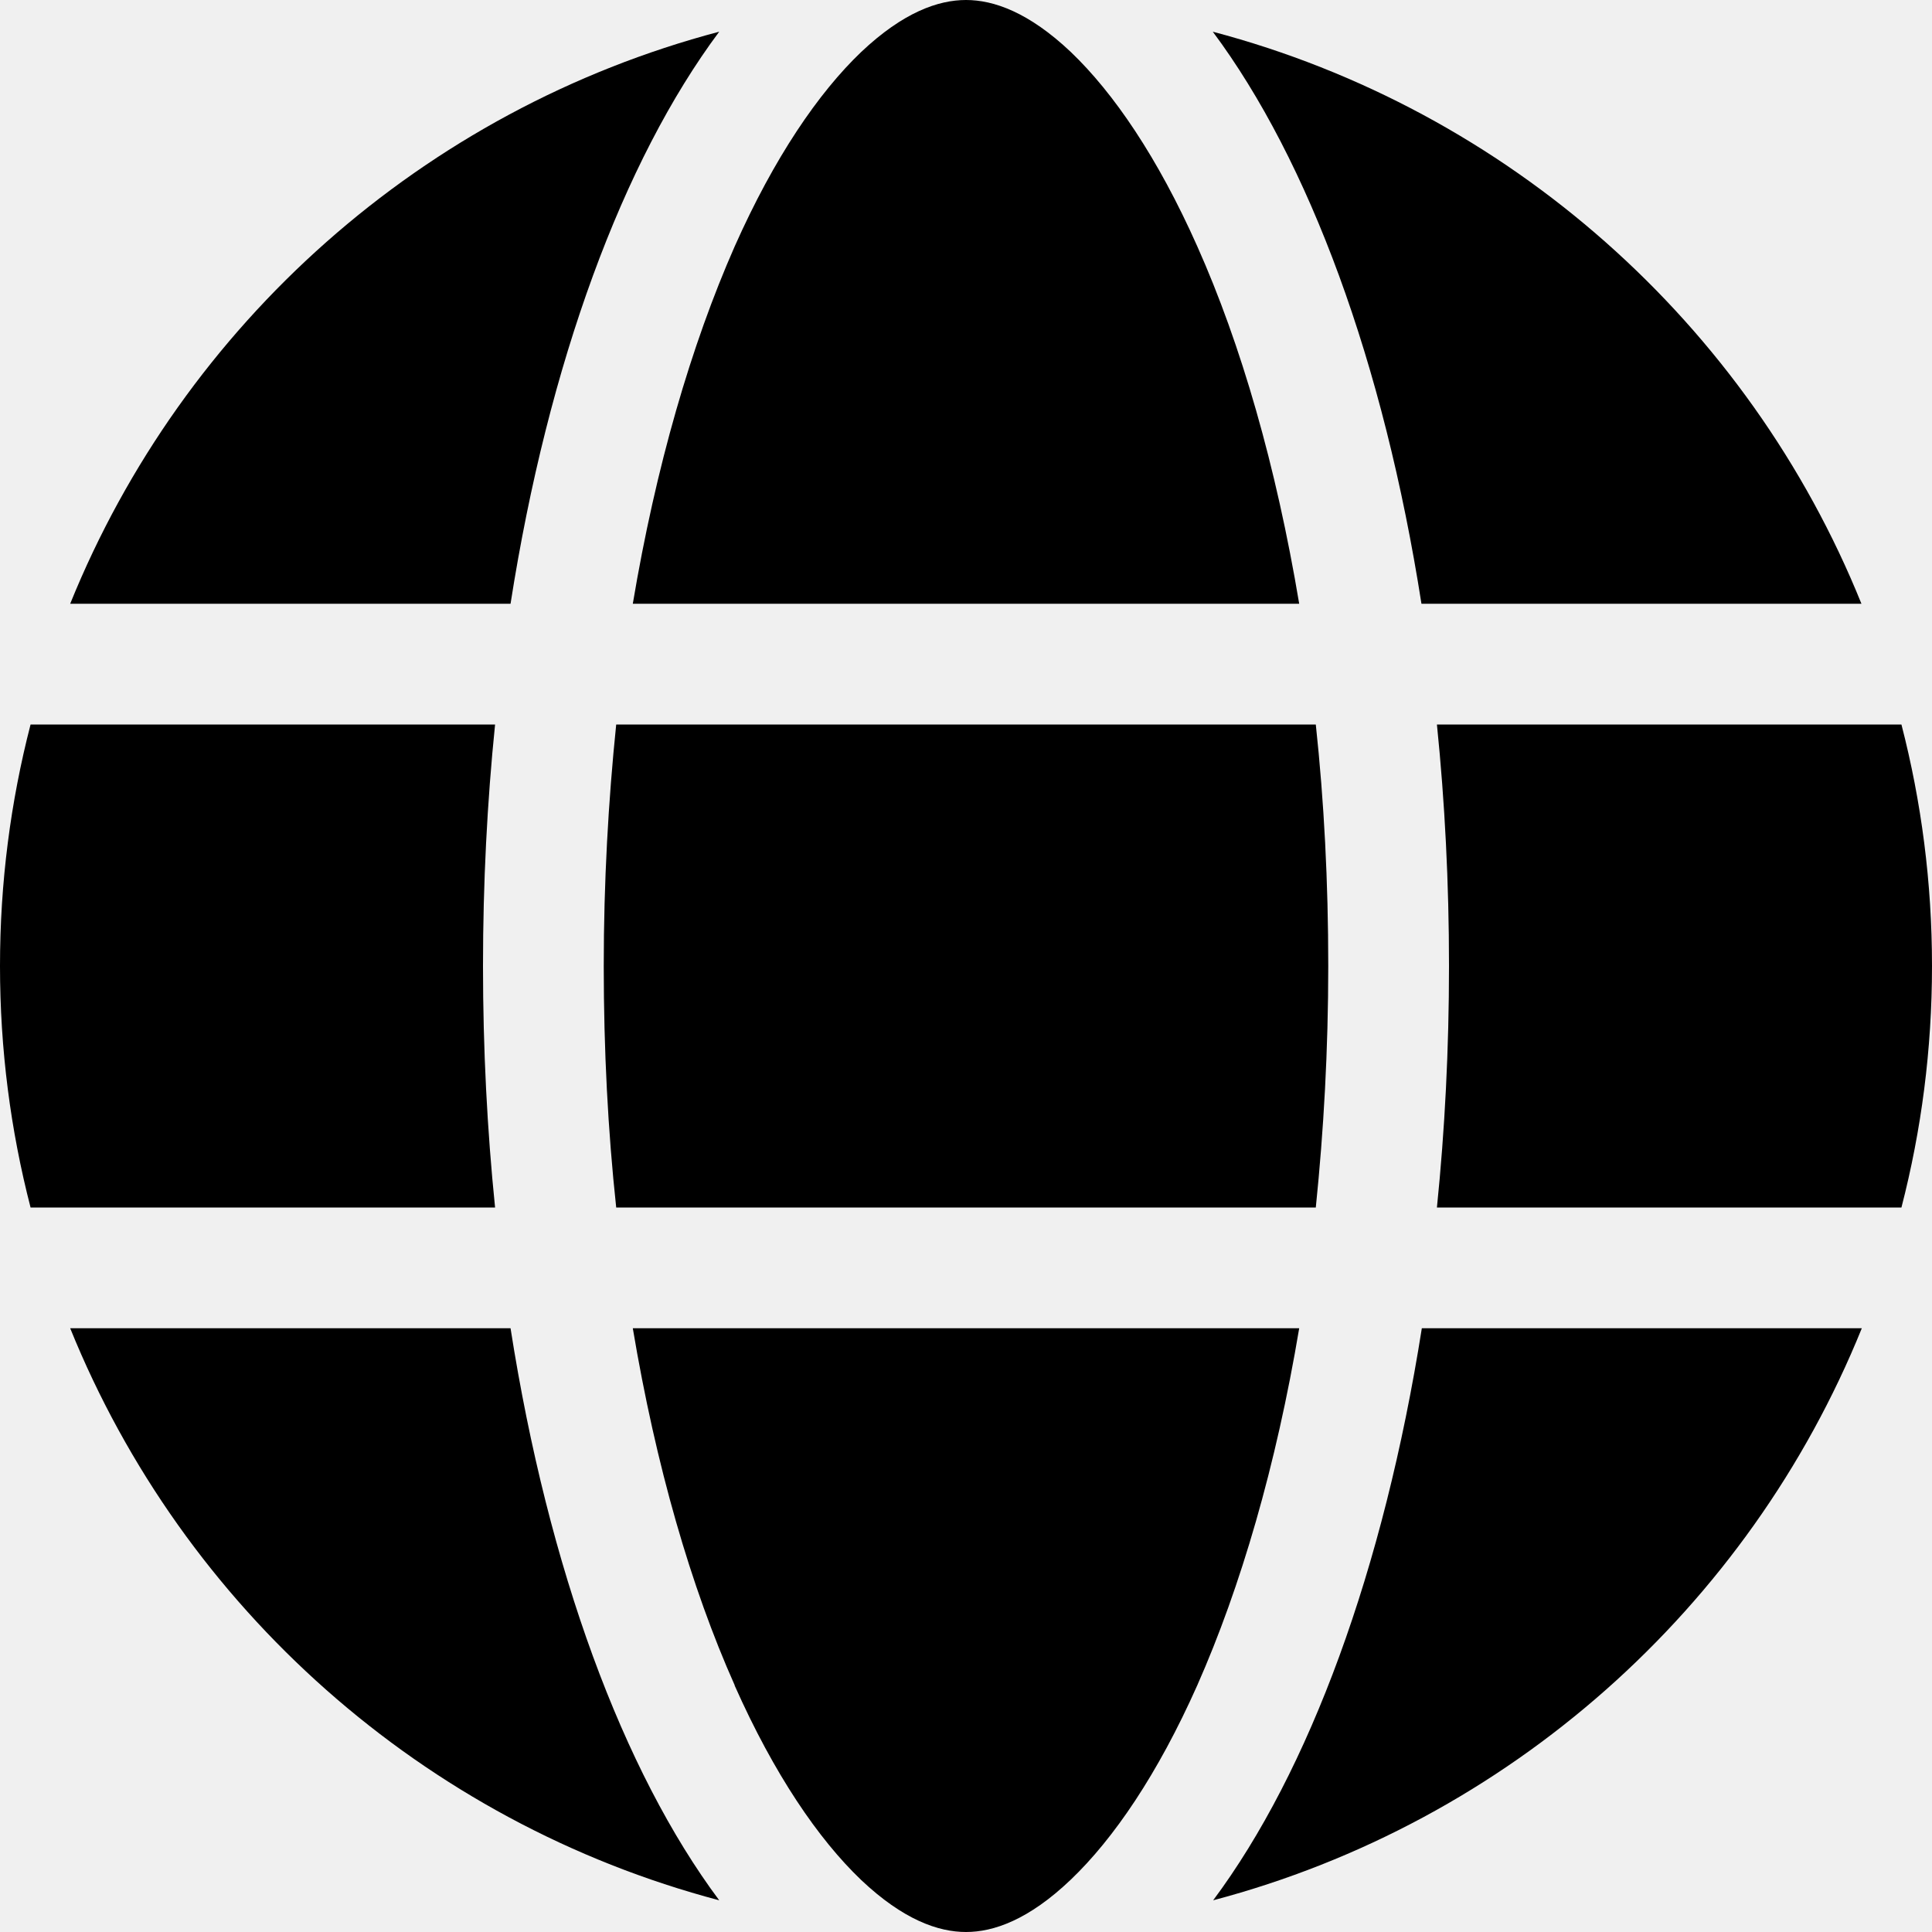
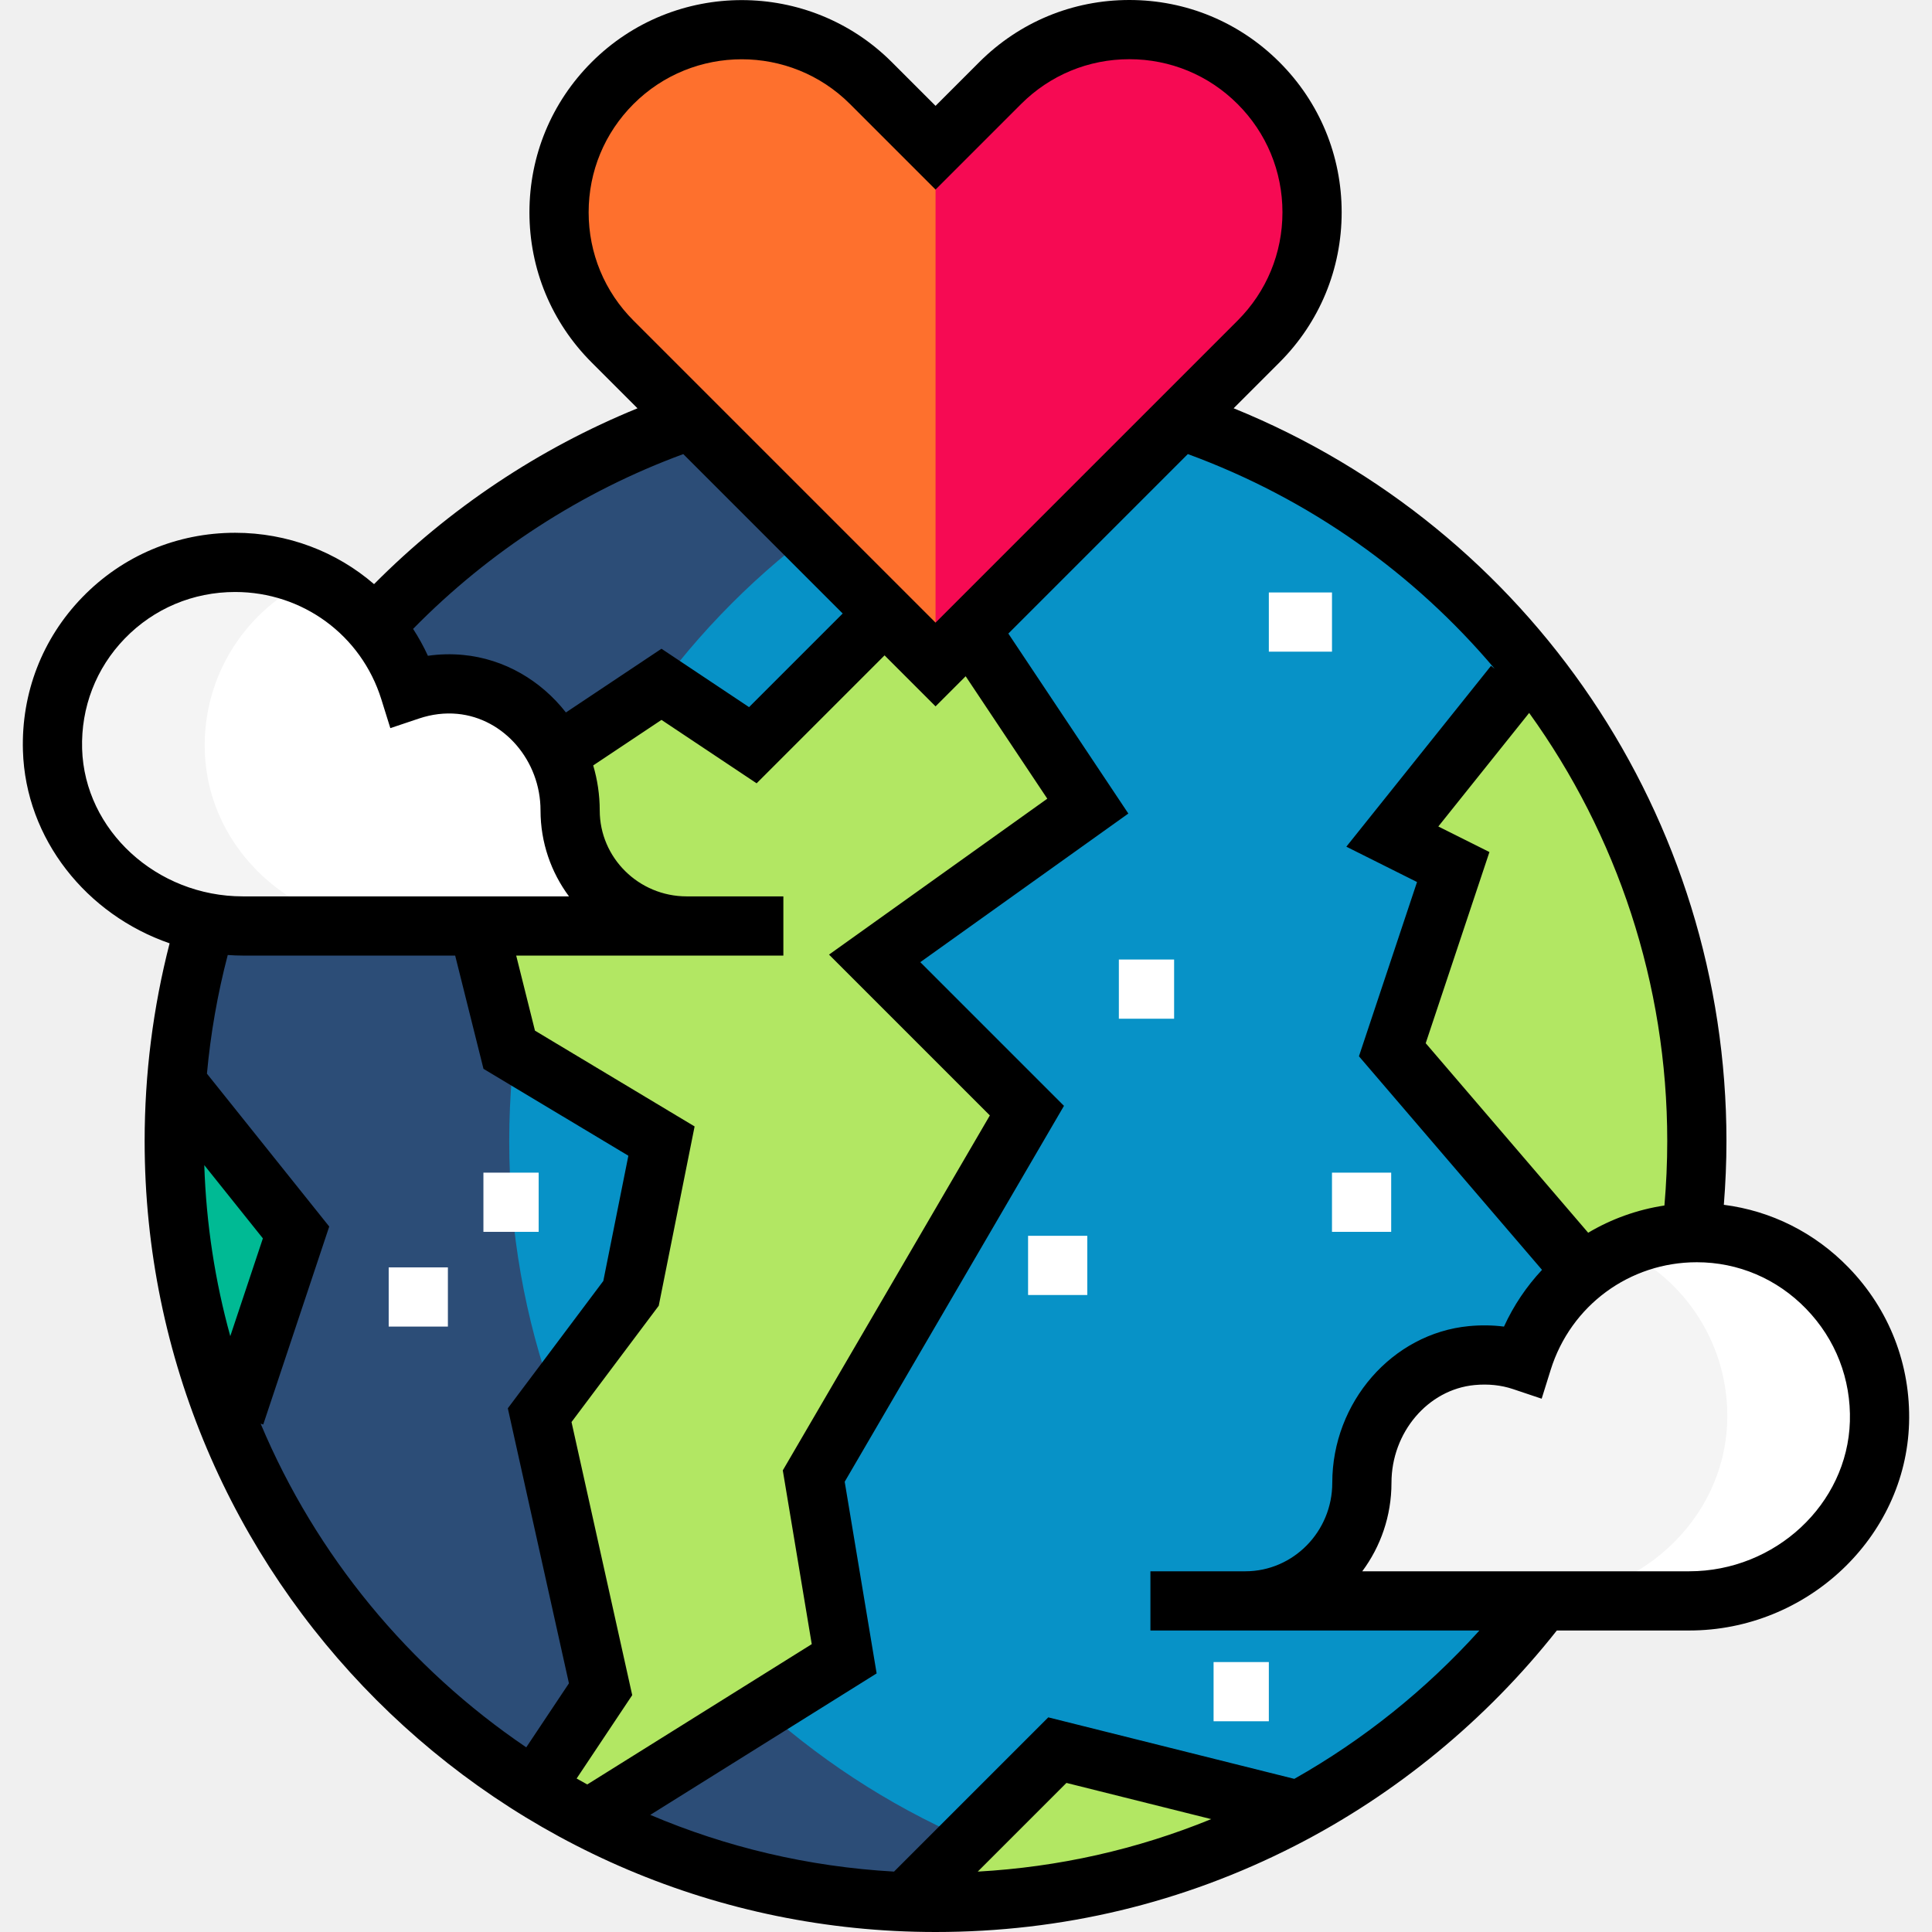
- <svg xmlns="http://www.w3.org/2000/svg" viewBox="0 0 512 512">
-   <path d="M352 256c0 22.2-1.2 43.6-3.3 64H163.3c-2.2-20.4-3.3-41.8-3.3-64s1.2-43.6 3.3-64H348.7c2.2 20.4 3.3 41.8 3.3 64zm28.8-64H503.9c5.3 20.5 8.1 41.9 8.1 64s-2.8 43.5-8.1 64H380.8c2.1-20.6 3.2-42 3.2-64s-1.1-43.4-3.2-64zm112.6-32H376.7c-10-63.9-29.8-117.4-55.3-151.6c78.3 20.7 142 77.5 171.9 151.6zm-149.1 0H167.7c6.1-36.4 15.5-68.6 27-94.7c10.5-23.6 22.2-40.7 33.5-51.5C239.4 3.2 248.7 0 256 0s16.6 3.2 27.8 13.8c11.3 10.8 23 27.9 33.5 51.5c11.6 26 20.9 58.2 27 94.7zm-209 0H18.6C48.6 85.9 112.2 29.1 190.6 8.4C165.1 42.6 145.3 96.1 135.3 160zM8.1 192H131.2c-2.1 20.6-3.2 42-3.2 64s1.1 43.4 3.2 64H8.1C2.8 299.5 0 278.1 0 256s2.8-43.5 8.1-64zM194.7 446.6c-11.6-26-20.9-58.2-27-94.6H344.3c-6.1 36.4-15.5 68.6-27 94.6c-10.5 23.6-22.2 40.7-33.5 51.5C272.6 508.8 263.3 512 256 512s-16.6-3.2-27.8-13.8c-11.3-10.8-23-27.9-33.5-51.5zM135.3 352c10 63.9 29.8 117.4 55.3 151.6C112.2 482.9 48.6 426.1 18.6 352H135.3zm358.1 0c-30 74.1-93.6 130.9-171.9 151.6c25.5-34.2 45.2-87.7 55.3-151.6H493.4z" />
+ <svg xmlns="http://www.w3.org/2000/svg" version="1.1" id="Layer_1" viewBox="0 0 512.001 512.001" xml:space="preserve">
+   <circle style="fill:#0792C7;" cx="247.935" cy="302.408" r="201.755" />
+   <path style="fill:#B2E763;" d="M417.403,334.683l-48.421-56.491l16.14-48.421l-16.14-8.07l32.28-40.35  c0,0,52.324,31.93,48.421,137.191L417.403,334.683z" />
+   <path style="fill:#2C4D77;" d="M134.949,302.403c0-96.168,67.306-176.564,157.367-196.794c-14.288-3.209-29.128-4.958-44.385-4.958  c-111.425,0-201.752,90.328-201.752,201.752s90.328,201.752,201.752,201.752c15.257,0,30.098-1.749,44.385-4.958  C202.255,478.969,134.949,398.572,134.949,302.403z" />
+   <path style="fill:#00BA94;" d="M62.318,375.035l16.14-48.421l-32.28-40.35C46.177,286.263,43.587,356.16,62.318,375.035z" />
+   <g>
+     <polyline style="fill:#B2E763;" points="231.791,165.212 199.51,197.492 175.299,181.352 151.089,197.492 126.879,245.913    134.949,278.193 175.299,302.403 167.23,342.754 143.019,375.035 159.159,447.665 143.019,471.876 159.159,479.945 223.72,439.595    215.65,391.175 272.141,294.333 231.791,253.982 288.281,213.632 256,165.212  " />
+     <path style="fill:#B2E763;" d="M344.772,479.945l-64.561-16.14l-40.35,40.35C239.86,504.155,289.89,512.169,344.772,479.945z" />
+   </g>
+   <path style="fill:#F4F4F4;" d="M360.912,392.7L360.912,392.7c0-16.859,12.327-31.984,29.11-33.585  c4.732-0.451,9.269,0.107,13.436,1.505c6.146-19.685,24.516-33.99,46.224-33.99c27.237,0,49.221,22.618,48.398,50.04  c-0.795,26.5-23.915,47.06-50.429,47.06H304.421h25.599C347.082,423.73,360.912,409.762,360.912,392.7z" />
+   <g>
+     <path style="fill:#FFFFFF;" d="M449.684,326.614c-7.184,0-13.934,1.687-20.064,4.492c17.018,7.874,28.715,25.436,28.111,45.556   c-0.796,26.5-23.916,47.068-50.429,47.068h40.35c26.513,0,49.633-20.568,50.428-47.068   C498.904,349.239,476.921,326.614,449.684,326.614z" />
+     <path style="fill:#FFFFFF;" d="M151.089,215.021L151.089,215.021c0-16.859-12.326-31.916-29.109-33.517   c-4.732-0.451-9.269,0.14-13.436,1.539c-6.146-19.685-24.516-33.972-46.225-33.972c-27.237,0-49.221,22.49-48.398,49.912   c0.795,26.5,23.915,46.933,50.429,46.933h143.232h-25.598C164.92,245.917,151.089,232.083,151.089,215.021z" />
+   </g>
+   <path style="fill:#F4F4F4;" d="M54.271,198.984c-0.604-20.12,11.093-37.545,28.11-45.419c-6.129-2.806-12.881-4.493-20.063-4.493  c-27.237,0-49.221,22.49-48.398,49.912c0.795,26.5,23.915,46.933,50.429,46.933h40.35C78.186,245.917,55.066,225.485,54.271,198.984  z" />
+   <path style="fill:#F60A53;" d="M333.527,22.027c-18.91-18.91-49.567-18.91-68.477,0l-17.119,17.119l-17.119-17.119  c-18.91-18.91-49.567-18.91-68.477,0c-18.91,18.909-18.91,49.567,0,68.476l85.596,85.596l64.561-64.561l21.035-21.035  C352.437,71.594,352.437,40.936,333.527,22.027z" />
+   <path style="fill:#FE702D;" d="M247.931,39.146l-17.119-17.119c-18.91-18.91-49.567-18.91-68.477,0  c-18.91,18.909-18.91,49.567,0,68.476l85.596,85.596" />
+   <g>
+     <rect x="296.509" y="254.284" style="fill:#FFFFFF;" width="14.643" height="15.689" />
+     <rect x="272.452" y="327.501" style="fill:#FFFFFF;" width="15.689" height="15.689" />
+     <rect x="128.11" y="310.765" style="fill:#FFFFFF;" width="14.643" height="15.689" />
+     <rect x="103.007" y="335.869" style="fill:#FFFFFF;" width="15.689" height="15.689" />
+     <rect x="321.613" y="440.465" style="fill:#FFFFFF;" width="14.643" height="15.689" />
+   </g>
+   <path d="M489.889,335.908c-9.002-9.275-20.544-15.025-33.053-16.62c0.447-5.609,0.692-11.26,0.692-16.885  c0-85.77-51.979-162.272-130.603-194.205l12.149-12.149c10.628-10.627,16.481-24.756,16.481-39.785  c0-15.028-5.853-29.158-16.48-39.785C328.446,5.852,314.316,0,299.288,0s-29.158,5.852-39.785,16.48l-11.571,11.571L236.358,16.48  c-21.937-21.937-57.632-21.938-79.57,0c-10.628,10.627-16.481,24.757-16.481,39.785c0,15.029,5.853,29.158,16.48,39.785  l12.158,12.158c-26.054,10.622-49.899,26.526-69.817,46.593c-9.953-8.59-22.879-13.608-36.811-13.608  c-15.426,0-29.807,6.066-40.495,17.079C11.211,169.209,5.62,183.652,6.078,198.942c0.703,23.444,16.886,43.464,38.87,51.047  c-4.389,17.05-6.616,34.65-6.616,52.415c0,115.572,94.025,209.597,209.598,209.597c33.526,0,65.561-7.68,95.215-22.827  c26.814-13.696,50.721-33.373,69.43-57.075h35.077c31.222,0,57.362-24.634,58.269-54.914  C506.387,361.701,500.693,347.043,489.889,335.908z M441.091,319.472c-7.252,1.103-14.092,3.582-20.208,7.218l-43.054-50.229  l16.887-50.662l-13.545-6.773l24.073-30.092c23.254,32.265,36.595,71.677,36.595,113.47  C441.837,308.092,441.583,313.809,441.091,319.472z M155.996,56.264c0-10.838,4.22-21.027,11.885-28.691  c7.911-7.911,18.3-11.865,28.691-11.865c10.392,0,20.781,3.955,28.693,11.865l22.666,22.666l22.667-22.666  c7.663-7.664,17.852-11.884,28.69-11.884c10.838,0,21.028,4.22,28.692,11.884h0.001c7.664,7.664,11.884,17.852,11.884,28.691  s-4.22,21.028-11.885,28.692l-80.048,80.049l-80.049-80.049C160.217,77.292,155.996,67.103,155.996,56.264z M215.122,435.718  L155.631,472.9c-0.947-0.515-1.881-1.046-2.817-1.575l14.73-22.094l-16.085-72.377l23.114-30.817l9.504-47.517l-42.304-25.383  l-4.975-19.898h70.802v-15.689h-25.616c-12.708,0-23.049-10.223-23.049-22.789c0-4.121-0.61-8.124-1.731-11.916l18.097-12.065  l25.211,16.807l33.907-33.907l13.514,13.514l7.979-7.979l21.632,32.448l-57.845,41.318l42.622,42.622l-54.872,94.065  L215.122,435.718z M181.076,120.34l42.246,42.246l-24.812,24.812l-23.21-15.474l-25.327,16.885  c-6.587-8.423-16.271-14.198-27.247-15.244c-3.105-0.296-6.222-0.221-9.325,0.223c-1.145-2.489-2.461-4.868-3.928-7.126  C129.627,146.116,154.201,130.22,181.076,120.34z M21.762,198.471c-0.331-11.012,3.689-21.407,11.32-29.271  c7.708-7.942,18.09-12.316,29.236-12.316c17.86,0,33.428,11.426,38.737,28.432l2.388,7.649l7.597-2.55  c3.392-1.139,6.821-1.554,10.195-1.232c12.341,1.177,22.009,12.411,22.009,25.577c0,8.522,2.803,16.406,7.542,22.789H64.348  C41.513,237.549,22.407,220.019,21.762,198.471z M54.138,308.771l15.528,19.411l-8.638,25.913  C57.014,339.591,54.646,324.413,54.138,308.771z M69.07,377.284l0.69,0.23l17.49-52.47l-32.41-40.511  c0.973-10.637,2.818-21.152,5.514-31.445c1.322,0.089,2.652,0.15,3.995,0.15h56.275l7.503,30.009l38.396,23.037l-6.638,33.185  l-25.307,33.744l16.197,72.885l-11.31,16.964C108.417,442.035,83.763,412.249,69.07,377.284z M259.115,495.995l23.503-23.502  l38.368,9.592C301.276,490.135,280.56,494.797,259.115,495.995z M343.007,471.418l-65.202-16.301l-40.875,40.875  c-22.798-1.281-44.557-6.511-64.599-15.028l59.988-37.492l-8.465-50.792l58.11-99.617l-38.078-38.079l55.136-39.384l-31.799-47.698  l47.566-47.567c32.313,11.853,60.066,31.716,81.316,56.891l-0.969-0.775l-38.342,47.928l18.734,9.368l-15.393,46.179l48.516,56.601  c-4.09,4.366-7.511,9.421-10.081,15.034c-3.016-0.384-6.121-0.426-9.292-0.126c-20.305,1.937-36.21,20.177-36.21,41.526  c0,12.929-10.339,23.448-23.048,23.448h-25.146v15.689h87.186C377.954,447.736,361.296,461.092,343.007,471.418z M490.239,376.713  c-0.656,21.888-19.76,39.695-42.586,39.695h-86.637c4.86-6.539,7.74-14.66,7.74-23.448c0-13.35,9.668-24.73,22.01-25.906  c3.624-0.344,7.055,0.014,10.195,1.068l7.597,2.55l2.388-7.649c5.325-17.057,20.892-28.515,38.736-28.515  c10.952,0,21.233,4.378,28.947,12.327C486.453,354.898,490.576,365.508,490.239,376.713z" />
+   <g>
+     <rect x="352.991" y="310.765" style="fill:#FFFFFF;" width="15.689" height="15.689" />
+     <rect x="336.256" y="157.009" style="fill:#FFFFFF;" width="16.735" height="15.689" />
+   </g>
</svg>
